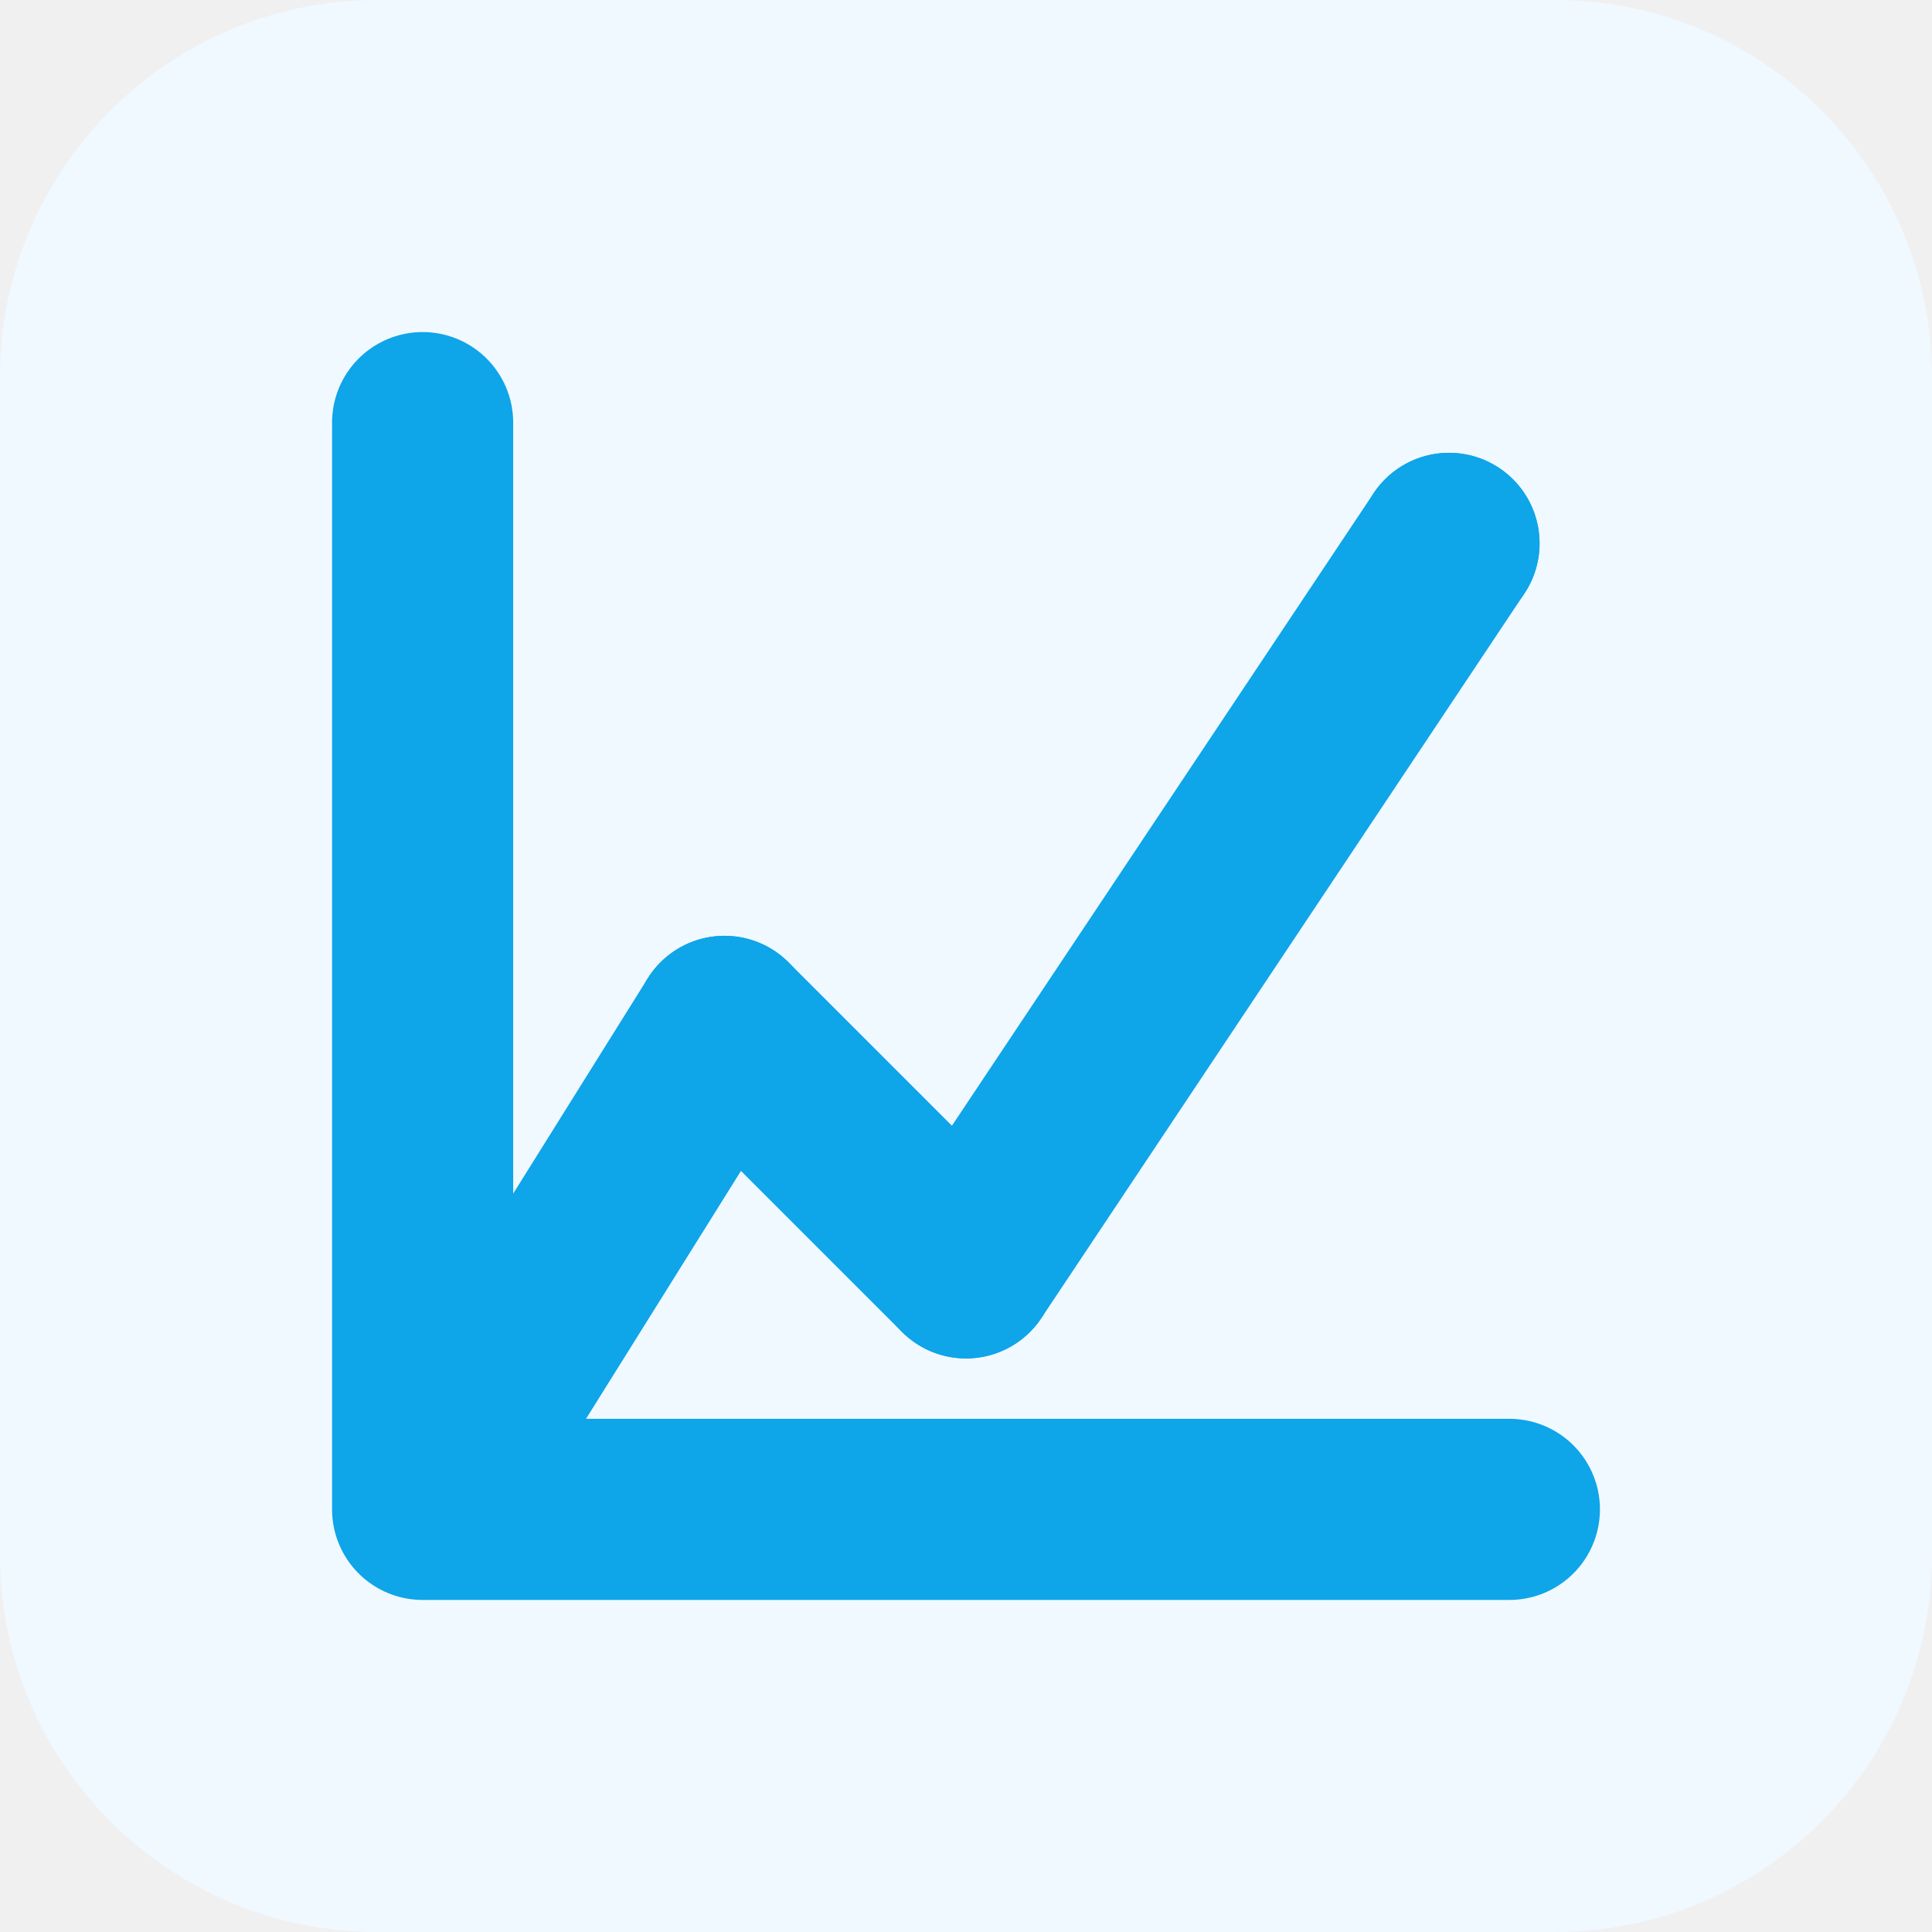
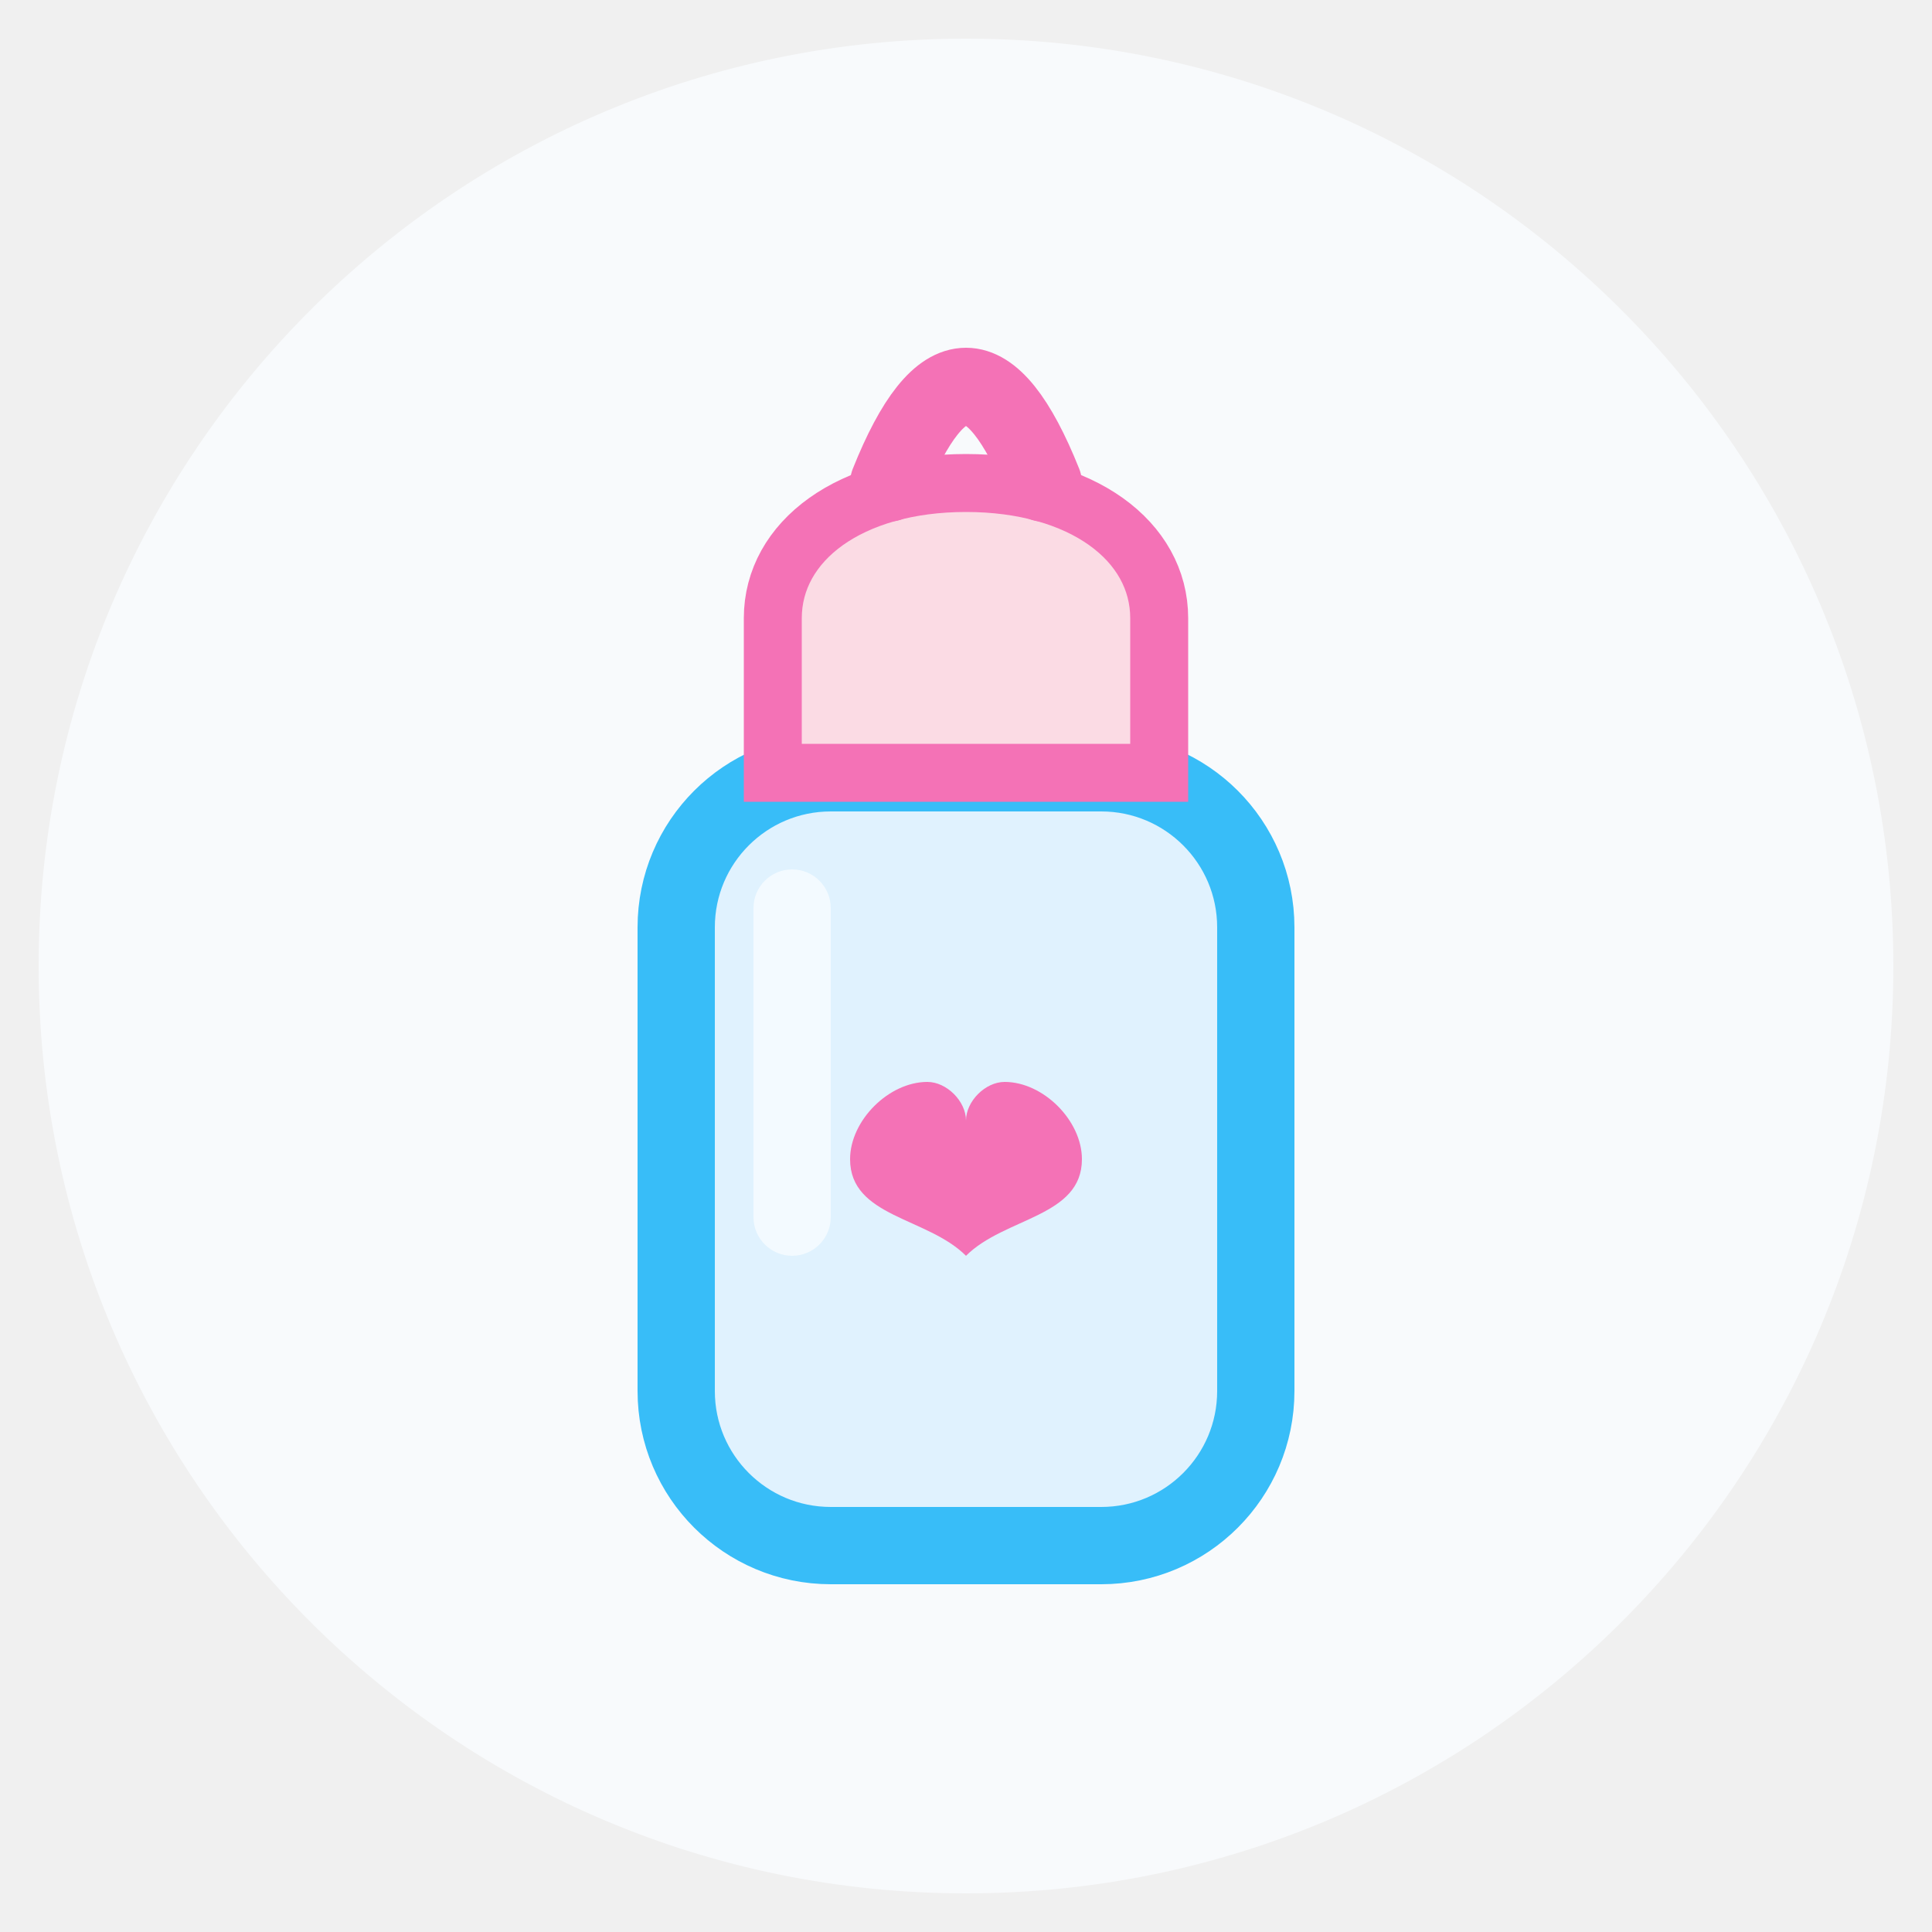
- <svg xmlns="http://www.w3.org/2000/svg" viewBox="0 0 512 512">
-   <rect width="512" height="512" rx="100" fill="#f0f9ff" />
-   <path d="M112 400V112M112 400h288M112 400l80-128l64 64l128-192" stroke="#0ea5e9" stroke-width="48" stroke-linecap="round" stroke-linejoin="round" fill="none" />
-   <circle cx="192" cy="272" r="24" fill="#0ea5e9" />
-   <circle cx="256" cy="336" r="24" fill="#0ea5e9" />
-   <circle cx="384" cy="144" r="24" fill="#0ea5e9" />
+ <svg xmlns="http://www.w3.org/2000/svg" viewBox="0 0 100 100">
+   <circle cx="50" cy="50" r="48" fill="#f8fafc" />
+   <rect x="35" y="40" width="30" height="40" rx="8" fill="#e0f2fe" stroke="#38bdf8" stroke-width="4" />
+   <path d="M40 40 L40 32 C40 28 44 25 50 25 C56 25 60 28 60 32 L60 40 Z" fill="#fbdbe4" stroke="#f472b6" stroke-width="3" />
+   <path d="M46 25 Q50 15 54 25" stroke="#f472b6" stroke-width="4" fill="none" stroke-linecap="round" />
+   <path d="M50 65 C48 63 44 63 44 60 C44 58 46 56 48 56 C49 56 50 57 50 58 C50 57 51 56 52 56 C54 56 56 58 56 60 C56 63 52 63 50 65 Z" fill="#f472b6" />
+   <rect x="39" y="45" width="4" height="20" rx="2" fill="white" fill-opacity="0.6" />
</svg>
